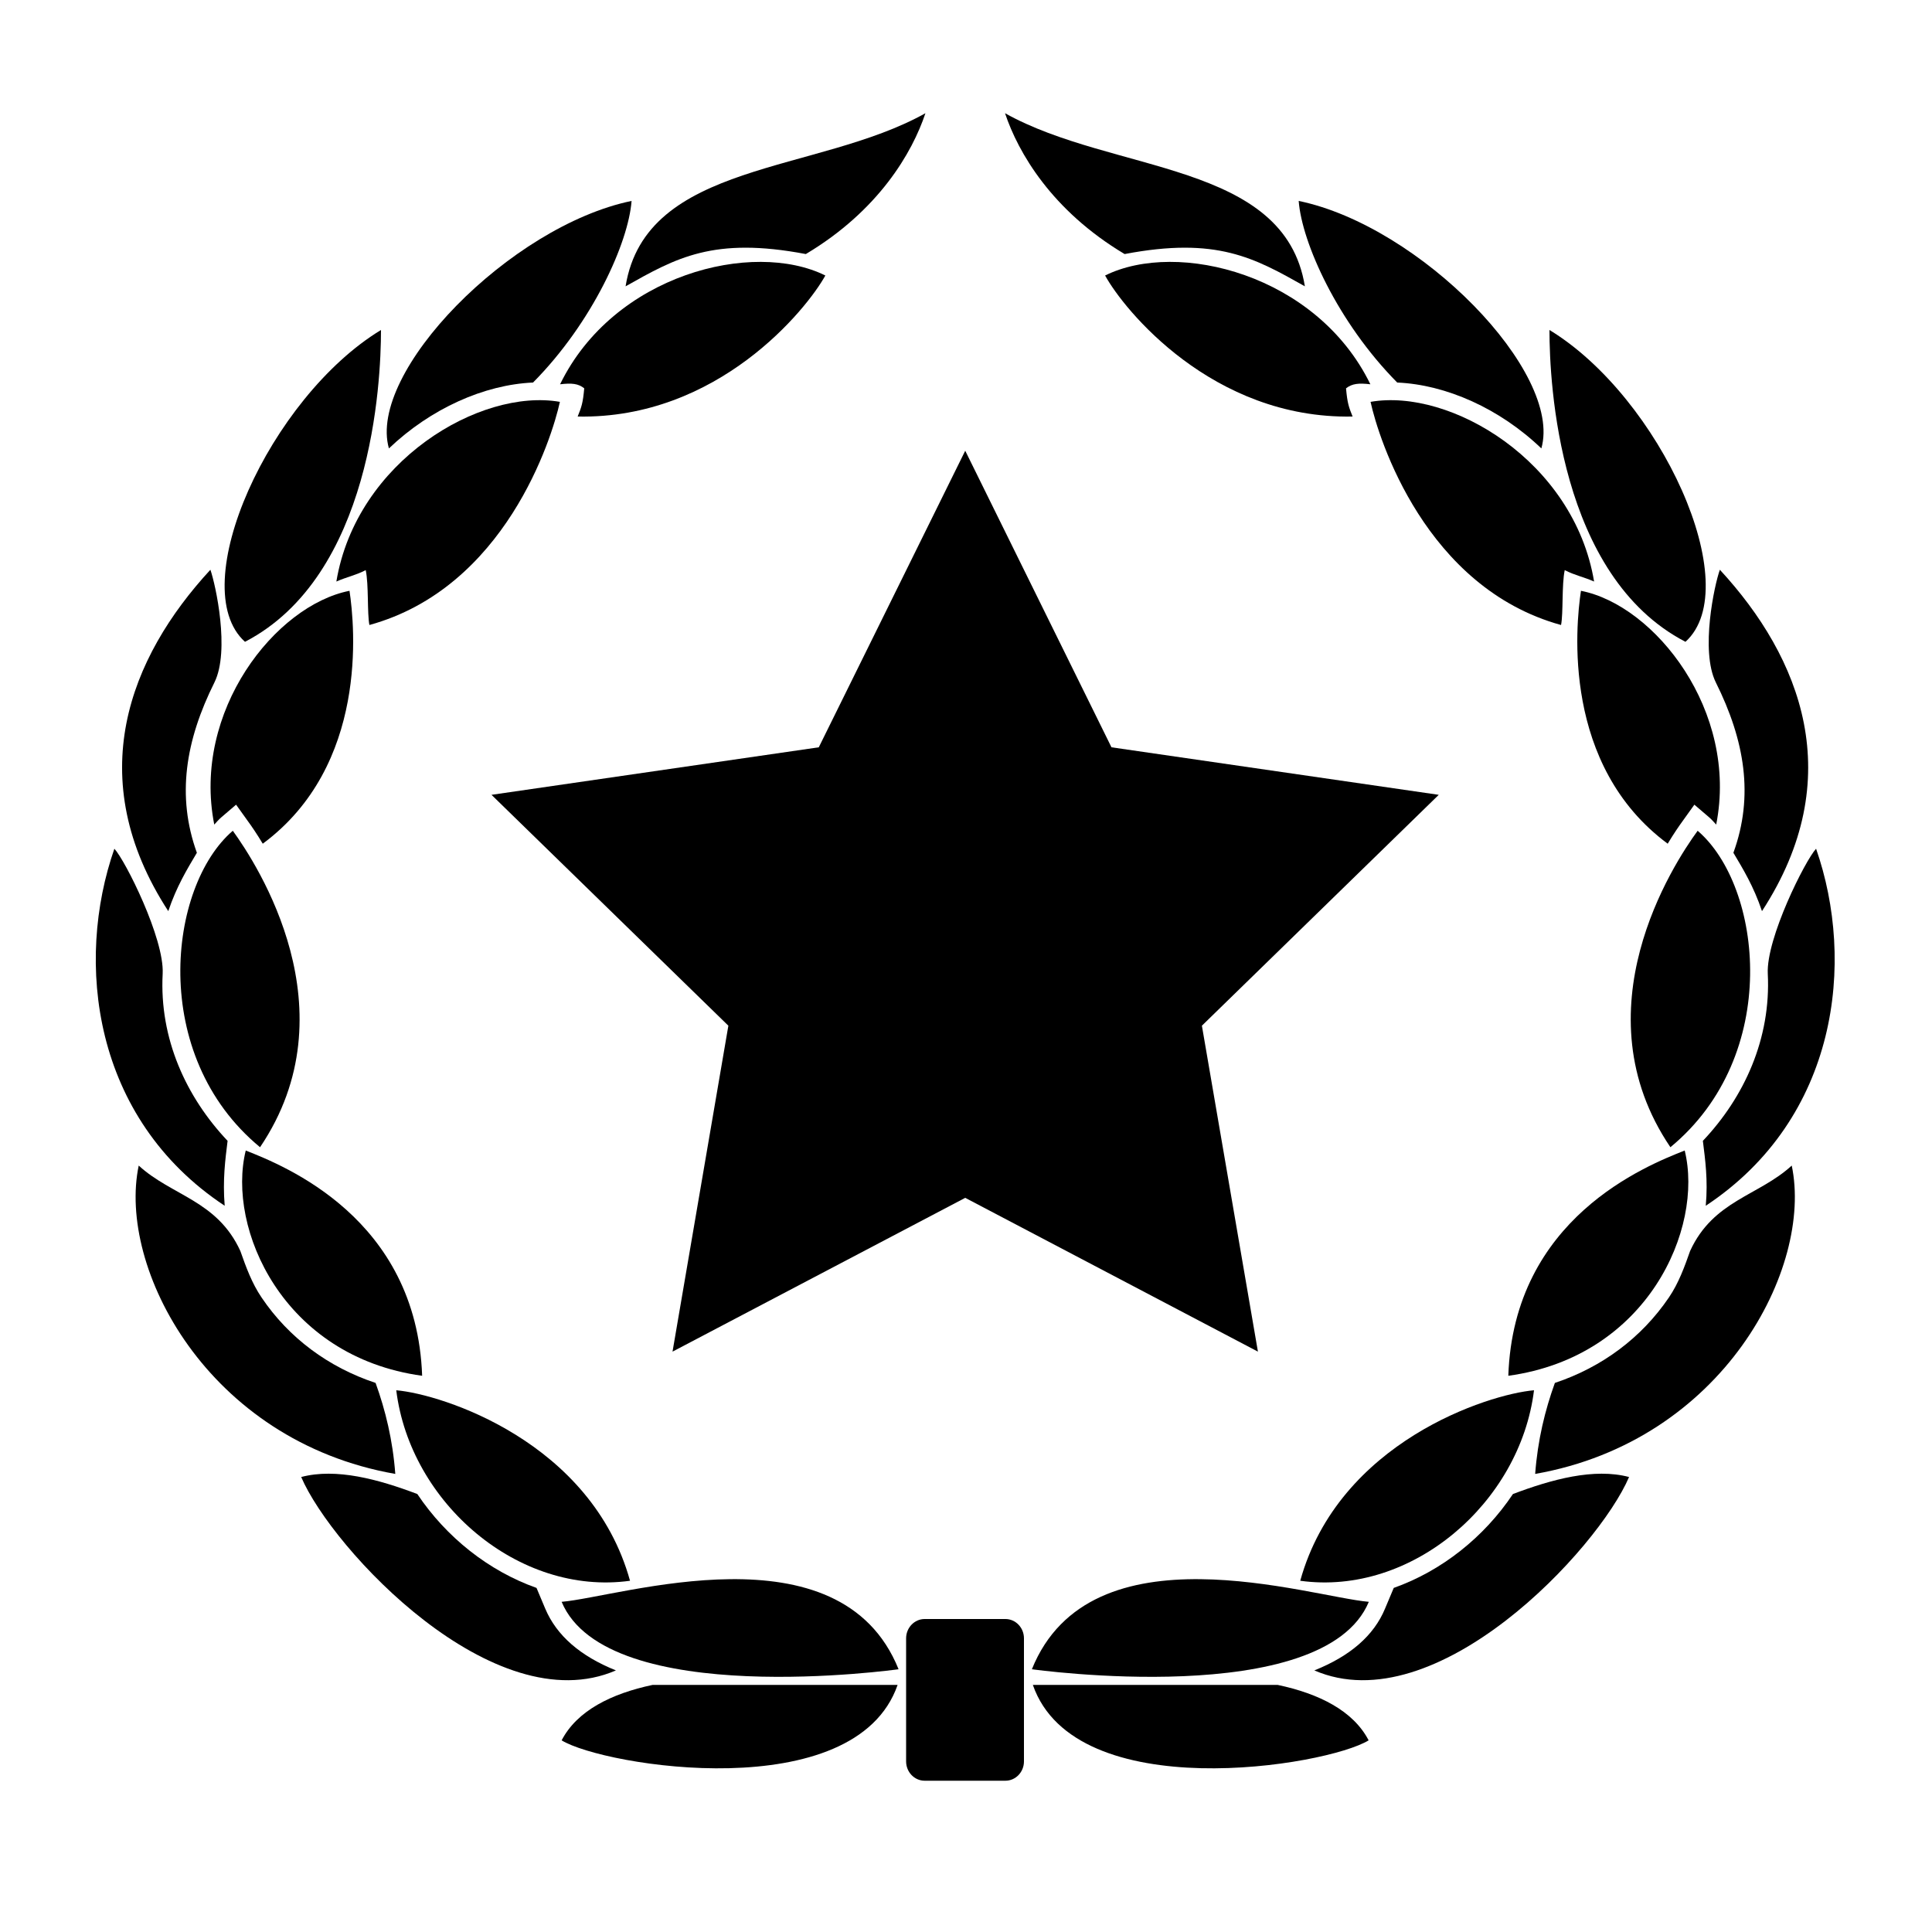
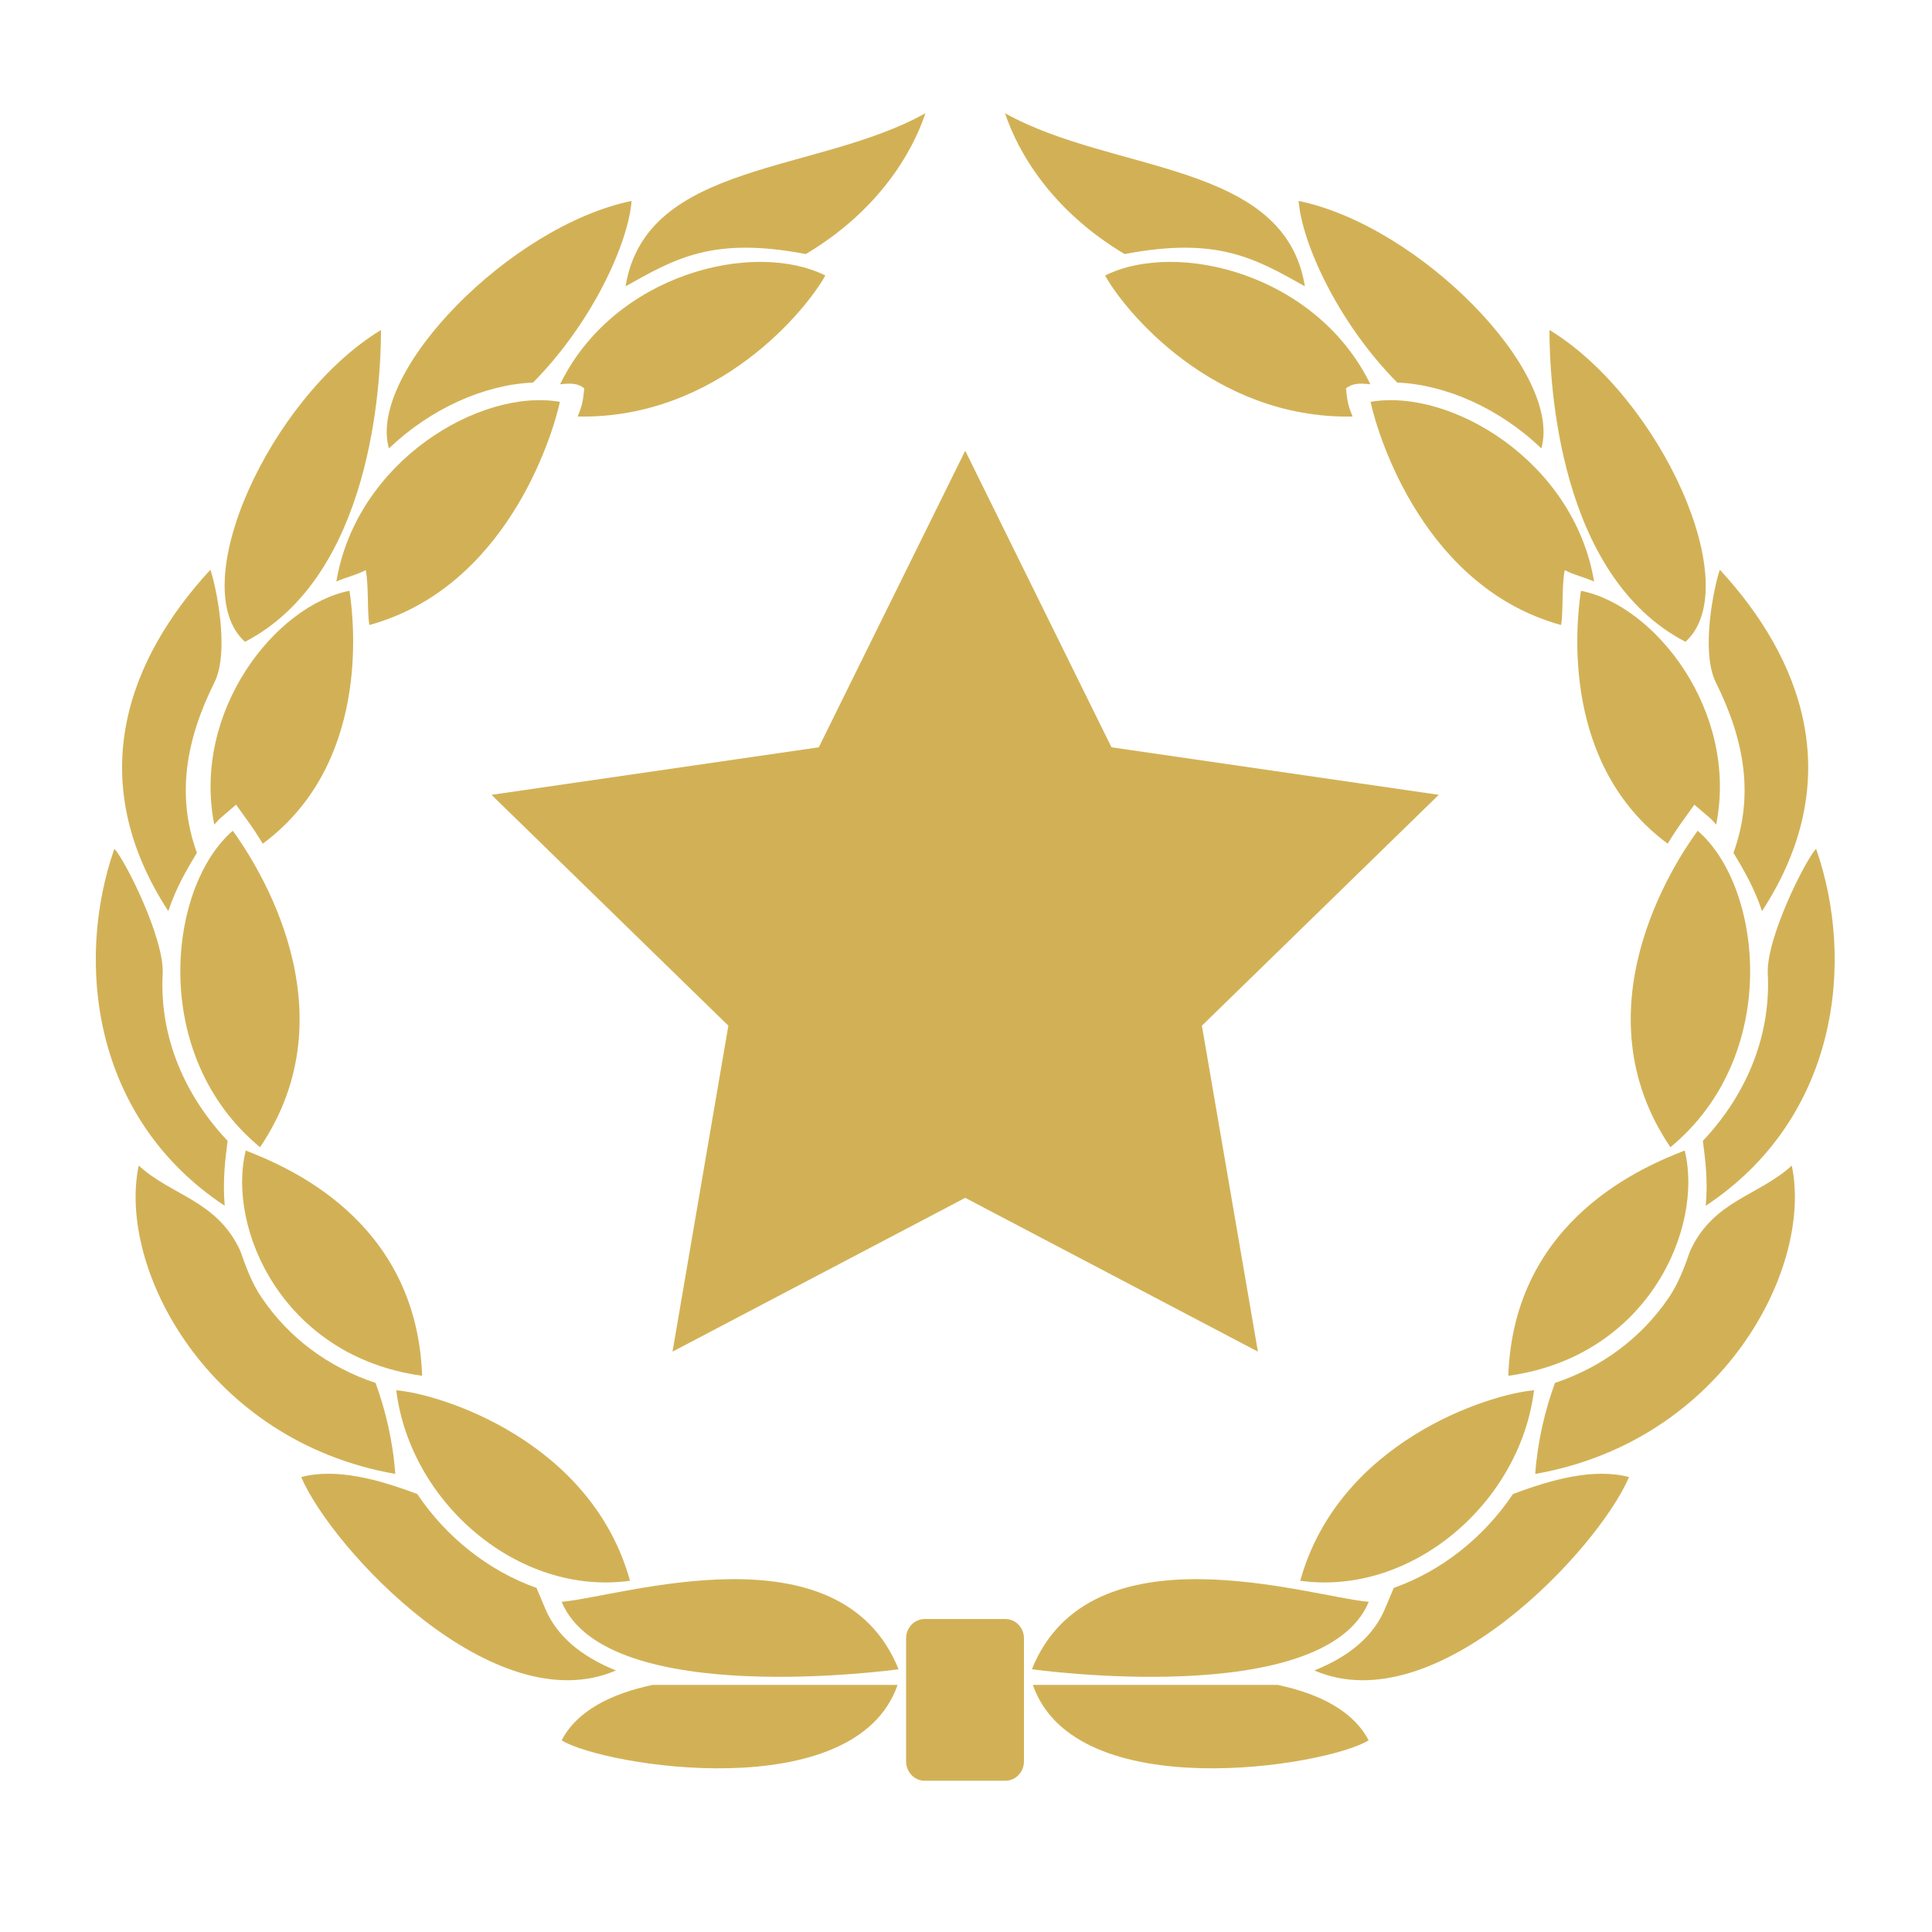
<svg xmlns="http://www.w3.org/2000/svg" version="1.1" id="Layer_1" x="0px" y="0px" width="100px" height="100px" viewBox="0 0 100 100" enable-background="new 0 0 100 100" xml:space="preserve">
  <g>
-     <polygon points="49.96,23.33 57.53,38.68 74.47,41.14 62.21,53.09 65.11,69.96 49.96,62 34.81,69.96 37.7,53.09 25.44,41.14    42.38,38.68  " />
-     <path d="M46.51,86.4c0,0-15.1,2.12-17.44-3.49C32.13,82.65,43.48,78.88,46.51,86.4z" />
-     <path d="M32.61,81.82c-5.77,0.8-11.38-4.03-12.1-9.86C22.87,72.16,30.61,74.62,32.61,81.82z" />
-     <path d="M21.85,71.21c-7.22-0.99-10.12-7.64-9.13-11.66C14.71,60.34,21.56,63.05,21.85,71.21z" />
-     <path d="M13.46,59.38C7.69,54.62,8.7,45.87,12.05,43C13.32,44.75,18.24,52.31,13.46,59.38z" />
-     <path d="M11.46,42.3l0.76-0.65l0.58,0.81c0.22,0.3,0.5,0.71,0.8,1.21c5.47-4.05,4.77-11.24,4.49-13.09c-3.83,0.75-8.16,6.23-7,12.1   C11.21,42.55,11.33,42.41,11.46,42.3z" />
-     <path d="M18.93,29.51c0.16,0.76,0.07,2.23,0.19,2.84c7.01-1.93,9.44-9.62,9.86-11.55c-4.12-0.72-10.53,3.06-11.57,9.3   C17.98,29.85,18.38,29.79,18.93,29.51z" />
-     <path d="M30.24,20.1c-0.07,0.77-0.14,0.96-0.34,1.46c7.27,0.14,11.86-5.56,12.82-7.3c-3.75-1.86-10.96-0.06-13.73,5.63   C29.59,19.82,29.93,19.85,30.24,20.1z" />
-     <path d="M12.68,33.22c6.57-3.41,7.04-13.4,7.04-16.14C13.97,20.57,9.51,30.36,12.68,33.22z" />
-     <path d="M27.59,19.8c3.09-3.12,4.94-7.25,5.1-9.4c-6.29,1.3-13.68,8.87-12.56,12.81C22.3,21.14,25.07,19.91,27.59,19.8z" />
-     <path d="M41.71,13.15c3.77-2.25,5.51-5.25,6.19-7.29c-5.59,3.13-14.47,2.47-15.52,8.96C34.99,13.35,36.93,12.24,41.71,13.15z" />
-     <path d="M8.42,50.4c0.09-1.83-1.94-5.87-2.5-6.47c-2.04,5.84-1.15,13.94,5.71,18.48c-0.11-1.34,0.03-2.39,0.15-3.36   C9.64,56.79,8.24,53.76,8.42,50.4z" />
-     <path d="M11.1,35.32c0.81-1.64,0.06-5.06-0.21-5.83c-4.2,4.55-6.67,10.77-2.18,17.67c0.43-1.28,0.98-2.18,1.48-3.02   C9.13,41.2,9.6,38.33,11.1,35.32z" />
-     <path d="M13.54,67.16c-0.51-0.75-0.81-1.59-1.1-2.41c-1.2-2.62-3.55-2.85-5.26-4.42c-1.11,5.28,3.54,14.25,13.28,15.96   c-0.13-1.75-0.51-3.3-1.02-4.71C17,70.77,14.95,69.25,13.54,67.16z" />
-     <path d="M46.46,87.21H33.78c-2.13,0.45-3.91,1.33-4.71,2.87C31.25,91.42,44.26,93.54,46.46,87.21z" />
-     <path d="M28.22,83.26l-0.45-1.07c-2.48-0.88-4.67-2.62-6.17-4.86c-2.01-0.76-4.2-1.36-6.01-0.88c1.6,3.74,9.99,12.74,16.29,10.01   C30.04,85.72,28.81,84.66,28.22,83.26z" />
-     <path d="M53.41,86.4c0,0,15.1,2.12,17.44-3.49C67.79,82.65,56.44,78.88,53.41,86.4z" />
-     <path d="M67.3,81.82c5.77,0.8,11.38-4.03,12.1-9.86C77.05,72.16,69.3,74.62,67.3,81.82z" />
-     <path d="M78.07,71.21c7.22-0.99,10.12-7.64,9.13-11.66C85.21,60.34,78.35,63.05,78.07,71.21z" />
-     <path d="M86.46,59.38c5.77-4.76,4.76-13.51,1.41-16.38C86.59,44.75,81.67,52.31,86.46,59.38z" />
-     <path d="M88.46,42.3l-0.76-0.65l-0.58,0.81c-0.22,0.3-0.5,0.71-0.8,1.21c-5.47-4.05-4.77-11.24-4.49-13.09   c3.83,0.75,8.16,6.23,7,12.1C88.71,42.55,88.59,42.41,88.46,42.3z" />
-     <path d="M80.99,29.51c-0.16,0.76-0.07,2.23-0.19,2.84c-7.01-1.93-9.44-9.62-9.86-11.55c4.12-0.72,10.53,3.06,11.57,9.3   C81.94,29.85,81.54,29.79,80.99,29.51z" />
-     <path d="M69.67,20.1c0.07,0.77,0.14,0.96,0.34,1.46c-7.27,0.14-11.86-5.56-12.81-7.3c3.75-1.86,10.96-0.06,13.73,5.63   C70.33,19.82,69.99,19.85,69.67,20.1z" />
-     <path d="M87.24,33.22c-6.57-3.41-7.04-13.4-7.04-16.14C85.94,20.57,90.4,30.36,87.24,33.22z" />
-     <path d="M72.32,19.8c-3.09-3.12-4.94-7.25-5.1-9.4c6.29,1.3,13.68,8.87,12.56,12.81C77.62,21.14,74.85,19.91,72.32,19.8z" />
-     <path d="M58.21,13.15c-3.77-2.25-5.51-5.25-6.19-7.29c5.59,3.13,14.47,2.47,15.52,8.96C64.93,13.35,62.98,12.24,58.21,13.15z" />
-     <path d="M91.5,50.4c-0.09-1.83,1.94-5.87,2.5-6.47c2.04,5.84,1.15,13.94-5.71,18.48c0.12-1.34-0.03-2.39-0.15-3.36   C90.28,56.79,91.67,53.76,91.5,50.4z" />
-     <path d="M88.81,35.32c-0.81-1.64-0.07-5.06,0.21-5.83c4.2,4.55,6.67,10.77,2.18,17.67c-0.43-1.28-0.98-2.18-1.48-3.02   C90.79,41.2,90.31,38.33,88.81,35.32z" />
-     <path d="M86.38,67.16c0.51-0.75,0.81-1.59,1.1-2.41c1.2-2.62,3.55-2.85,5.26-4.42c1.11,5.28-3.54,14.25-13.28,15.96   c0.13-1.75,0.51-3.3,1.02-4.71C82.91,70.77,84.96,69.25,86.38,67.16z" />
-     <path d="M53.46,87.21h12.67c2.13,0.45,3.91,1.33,4.71,2.87C68.66,91.42,55.66,93.54,53.46,87.21z" />
-     <path d="M71.69,83.26l0.45-1.07c2.48-0.88,4.67-2.62,6.17-4.86c2.01-0.76,4.2-1.36,6.01-0.88c-1.6,3.74-9.99,12.74-16.29,10.01   C69.88,85.72,71.11,84.66,71.69,83.26z" />
-     <path d="M53,91.17c0,0.55-0.43,1-0.96,1h-4.18c-0.53,0-0.96-0.45-0.96-1V84.8c0-0.55,0.43-1,0.96-1h4.18c0.53,0,0.96,0.45,0.96,1   V91.17z" />
+     <polygon fill="#D2B156" points="49.96,23.33 57.53,38.68 74.47,41.14 62.21,53.09 65.109,69.96 49.96,62 34.81,69.96 37.7,53.09    25.44,41.14 42.38,38.68  " />
+     <path fill="#D2B156" d="M46.51,86.4c0,0-15.1,2.119-17.44-3.49C32.13,82.65,43.48,78.88,46.51,86.4z" />
+     <path fill="#D2B156" d="M32.61,81.82c-5.77,0.8-11.38-4.03-12.1-9.86C22.87,72.16,30.61,74.62,32.61,81.82z" />
+     <path fill="#D2B156" d="M21.85,71.21c-7.22-0.99-10.12-7.64-9.13-11.66C14.71,60.34,21.56,63.05,21.85,71.21z" />
+     <path fill="#D2B156" d="M13.46,59.38C7.69,54.62,8.7,45.87,12.05,43C13.32,44.75,18.24,52.311,13.46,59.38z" />
+     <path fill="#D2B156" d="M11.46,42.3l0.76-0.65l0.58,0.81c0.22,0.3,0.5,0.71,0.8,1.21c5.47-4.05,4.77-11.24,4.49-13.09   c-3.83,0.75-8.16,6.23-7,12.1C11.21,42.55,11.33,42.41,11.46,42.3z" />
+     <path fill="#D2B156" d="M18.93,29.51c0.16,0.76,0.07,2.23,0.19,2.84c7.01-1.93,9.44-9.62,9.86-11.55   c-4.12-0.72-10.53,3.06-11.57,9.3C17.98,29.85,18.38,29.79,18.93,29.51z" />
+     <path fill="#D2B156" d="M30.24,20.1c-0.07,0.77-0.14,0.96-0.34,1.46c7.27,0.14,11.86-5.56,12.82-7.3   c-3.75-1.86-10.96-0.06-13.729,5.63C29.59,19.82,29.93,19.85,30.24,20.1z" />
+     <path fill="#D2B156" d="M12.68,33.22c6.57-3.41,7.04-13.4,7.04-16.14C13.97,20.57,9.51,30.36,12.68,33.22z" />
+     <path fill="#D2B156" d="M27.59,19.8c3.09-3.12,4.94-7.25,5.1-9.4c-6.29,1.3-13.68,8.87-12.56,12.81   C22.3,21.14,25.07,19.91,27.59,19.8z" />
+     <path fill="#D2B156" d="M41.71,13.15c3.77-2.25,5.51-5.25,6.19-7.29c-5.59,3.13-14.47,2.47-15.52,8.96   C34.99,13.35,36.93,12.24,41.71,13.15z" />
+     <path fill="#D2B156" d="M8.42,50.4c0.09-1.83-1.94-5.87-2.5-6.47c-2.04,5.84-1.15,13.94,5.71,18.48   c-0.11-1.34,0.03-2.391,0.15-3.36C9.64,56.79,8.24,53.76,8.42,50.4z" />
+     <path fill="#D2B156" d="M11.1,35.32c0.81-1.64,0.06-5.06-0.21-5.83c-4.2,4.55-6.67,10.77-2.18,17.67c0.43-1.28,0.98-2.18,1.48-3.02   C9.13,41.2,9.6,38.33,11.1,35.32z" />
+     <path fill="#D2B156" d="M13.54,67.16c-0.51-0.75-0.81-1.59-1.1-2.41c-1.2-2.62-3.55-2.85-5.26-4.42   c-1.11,5.279,3.54,14.25,13.28,15.96c-0.13-1.75-0.51-3.3-1.02-4.71C17,70.77,14.95,69.25,13.54,67.16z" />
+     <path fill="#D2B156" d="M46.46,87.21H33.78c-2.13,0.45-3.91,1.33-4.71,2.87C31.25,91.42,44.26,93.54,46.46,87.21z" />
+     <path fill="#D2B156" d="M28.22,83.26l-0.45-1.07c-2.48-0.879-4.67-2.619-6.17-4.857c-2.01-0.762-4.2-1.359-6.01-0.88   c1.6,3.737,9.99,12.737,16.29,10.01C30.04,85.72,28.81,84.66,28.22,83.26z" />
+     <path fill="#D2B156" d="M53.41,86.4c0,0,15.1,2.119,17.439-3.49C67.79,82.65,56.439,78.88,53.41,86.4z" />
+     <path fill="#D2B156" d="M67.3,81.82c5.771,0.8,11.38-4.03,12.101-9.86C77.05,72.16,69.3,74.62,67.3,81.82z" />
+     <path fill="#D2B156" d="M78.07,71.21c7.22-0.99,10.119-7.64,9.13-11.66C85.21,60.34,78.35,63.05,78.07,71.21z" />
+     <path fill="#D2B156" d="M86.46,59.38c5.771-4.76,4.76-13.51,1.41-16.38C86.59,44.75,81.67,52.311,86.46,59.38z" />
+     <path fill="#D2B156" d="M88.46,42.3l-0.76-0.65l-0.58,0.81c-0.22,0.3-0.5,0.71-0.8,1.21c-5.471-4.05-4.771-11.24-4.49-13.09   c3.83,0.75,8.16,6.23,7,12.1C88.71,42.55,88.59,42.41,88.46,42.3z" />
+     <path fill="#D2B156" d="M80.99,29.51c-0.16,0.76-0.07,2.23-0.19,2.84c-7.01-1.93-9.44-9.62-9.86-11.55   c4.121-0.72,10.53,3.06,11.57,9.3C81.939,29.85,81.54,29.79,80.99,29.51z" />
+     <path fill="#D2B156" d="M69.67,20.1c0.07,0.77,0.141,0.96,0.34,1.46C62.74,21.7,58.15,16,57.2,14.26   c3.75-1.86,10.96-0.06,13.729,5.63C70.33,19.82,69.99,19.85,69.67,20.1z" />
+     <path fill="#D2B156" d="M87.24,33.22c-6.57-3.41-7.04-13.4-7.04-16.14C85.939,20.57,90.4,30.36,87.24,33.22z" />
+     <path fill="#D2B156" d="M72.32,19.8c-3.09-3.12-4.94-7.25-5.103-9.4c6.29,1.3,13.683,8.87,12.563,12.81   C77.62,21.14,74.85,19.91,72.32,19.8z" />
+     <path fill="#D2B156" d="M58.21,13.15c-3.771-2.25-5.51-5.25-6.19-7.29c5.59,3.13,14.473,2.47,15.521,8.96   C64.93,13.35,62.98,12.24,58.21,13.15z" />
+     <path fill="#D2B156" d="M91.5,50.4c-0.09-1.83,1.939-5.87,2.5-6.47c2.04,5.84,1.15,13.94-5.71,18.48   c0.12-1.34-0.03-2.391-0.149-3.36C90.28,56.79,91.67,53.76,91.5,50.4z" />
+     <path fill="#D2B156" d="M88.811,35.32c-0.811-1.64-0.068-5.06,0.209-5.83c4.2,4.55,6.67,10.77,2.183,17.67   c-0.433-1.28-0.979-2.18-1.479-3.02C90.79,41.2,90.311,38.33,88.811,35.32z" />
+     <path fill="#D2B156" d="M86.38,67.16c0.511-0.75,0.81-1.59,1.101-2.41c1.199-2.62,3.552-2.85,5.262-4.42   c1.107,5.279-3.54,14.25-13.28,15.96c0.13-1.75,0.511-3.3,1.021-4.71C82.91,70.77,84.96,69.25,86.38,67.16z" />
+     <path fill="#D2B156" d="M53.46,87.21h12.67c2.13,0.45,3.91,1.33,4.71,2.87C68.66,91.42,55.66,93.54,53.46,87.21z" />
+     <path fill="#D2B156" d="M71.689,83.26l0.451-1.07c2.479-0.879,4.67-2.619,6.17-4.857c2.01-0.762,4.197-1.359,6.01-0.88   c-1.603,3.737-9.99,12.737-16.29,10.01C69.88,85.72,71.109,84.66,71.689,83.26z" />
+     <path fill="#D2B156" d="M53,91.17c0,0.55-0.43,1-0.96,1h-4.18c-0.53,0-0.96-0.45-0.96-1V84.8c0-0.55,0.43-1,0.96-1h4.18   c0.53,0,0.96,0.45,0.96,1V91.17z" />
  </g>
</svg>
